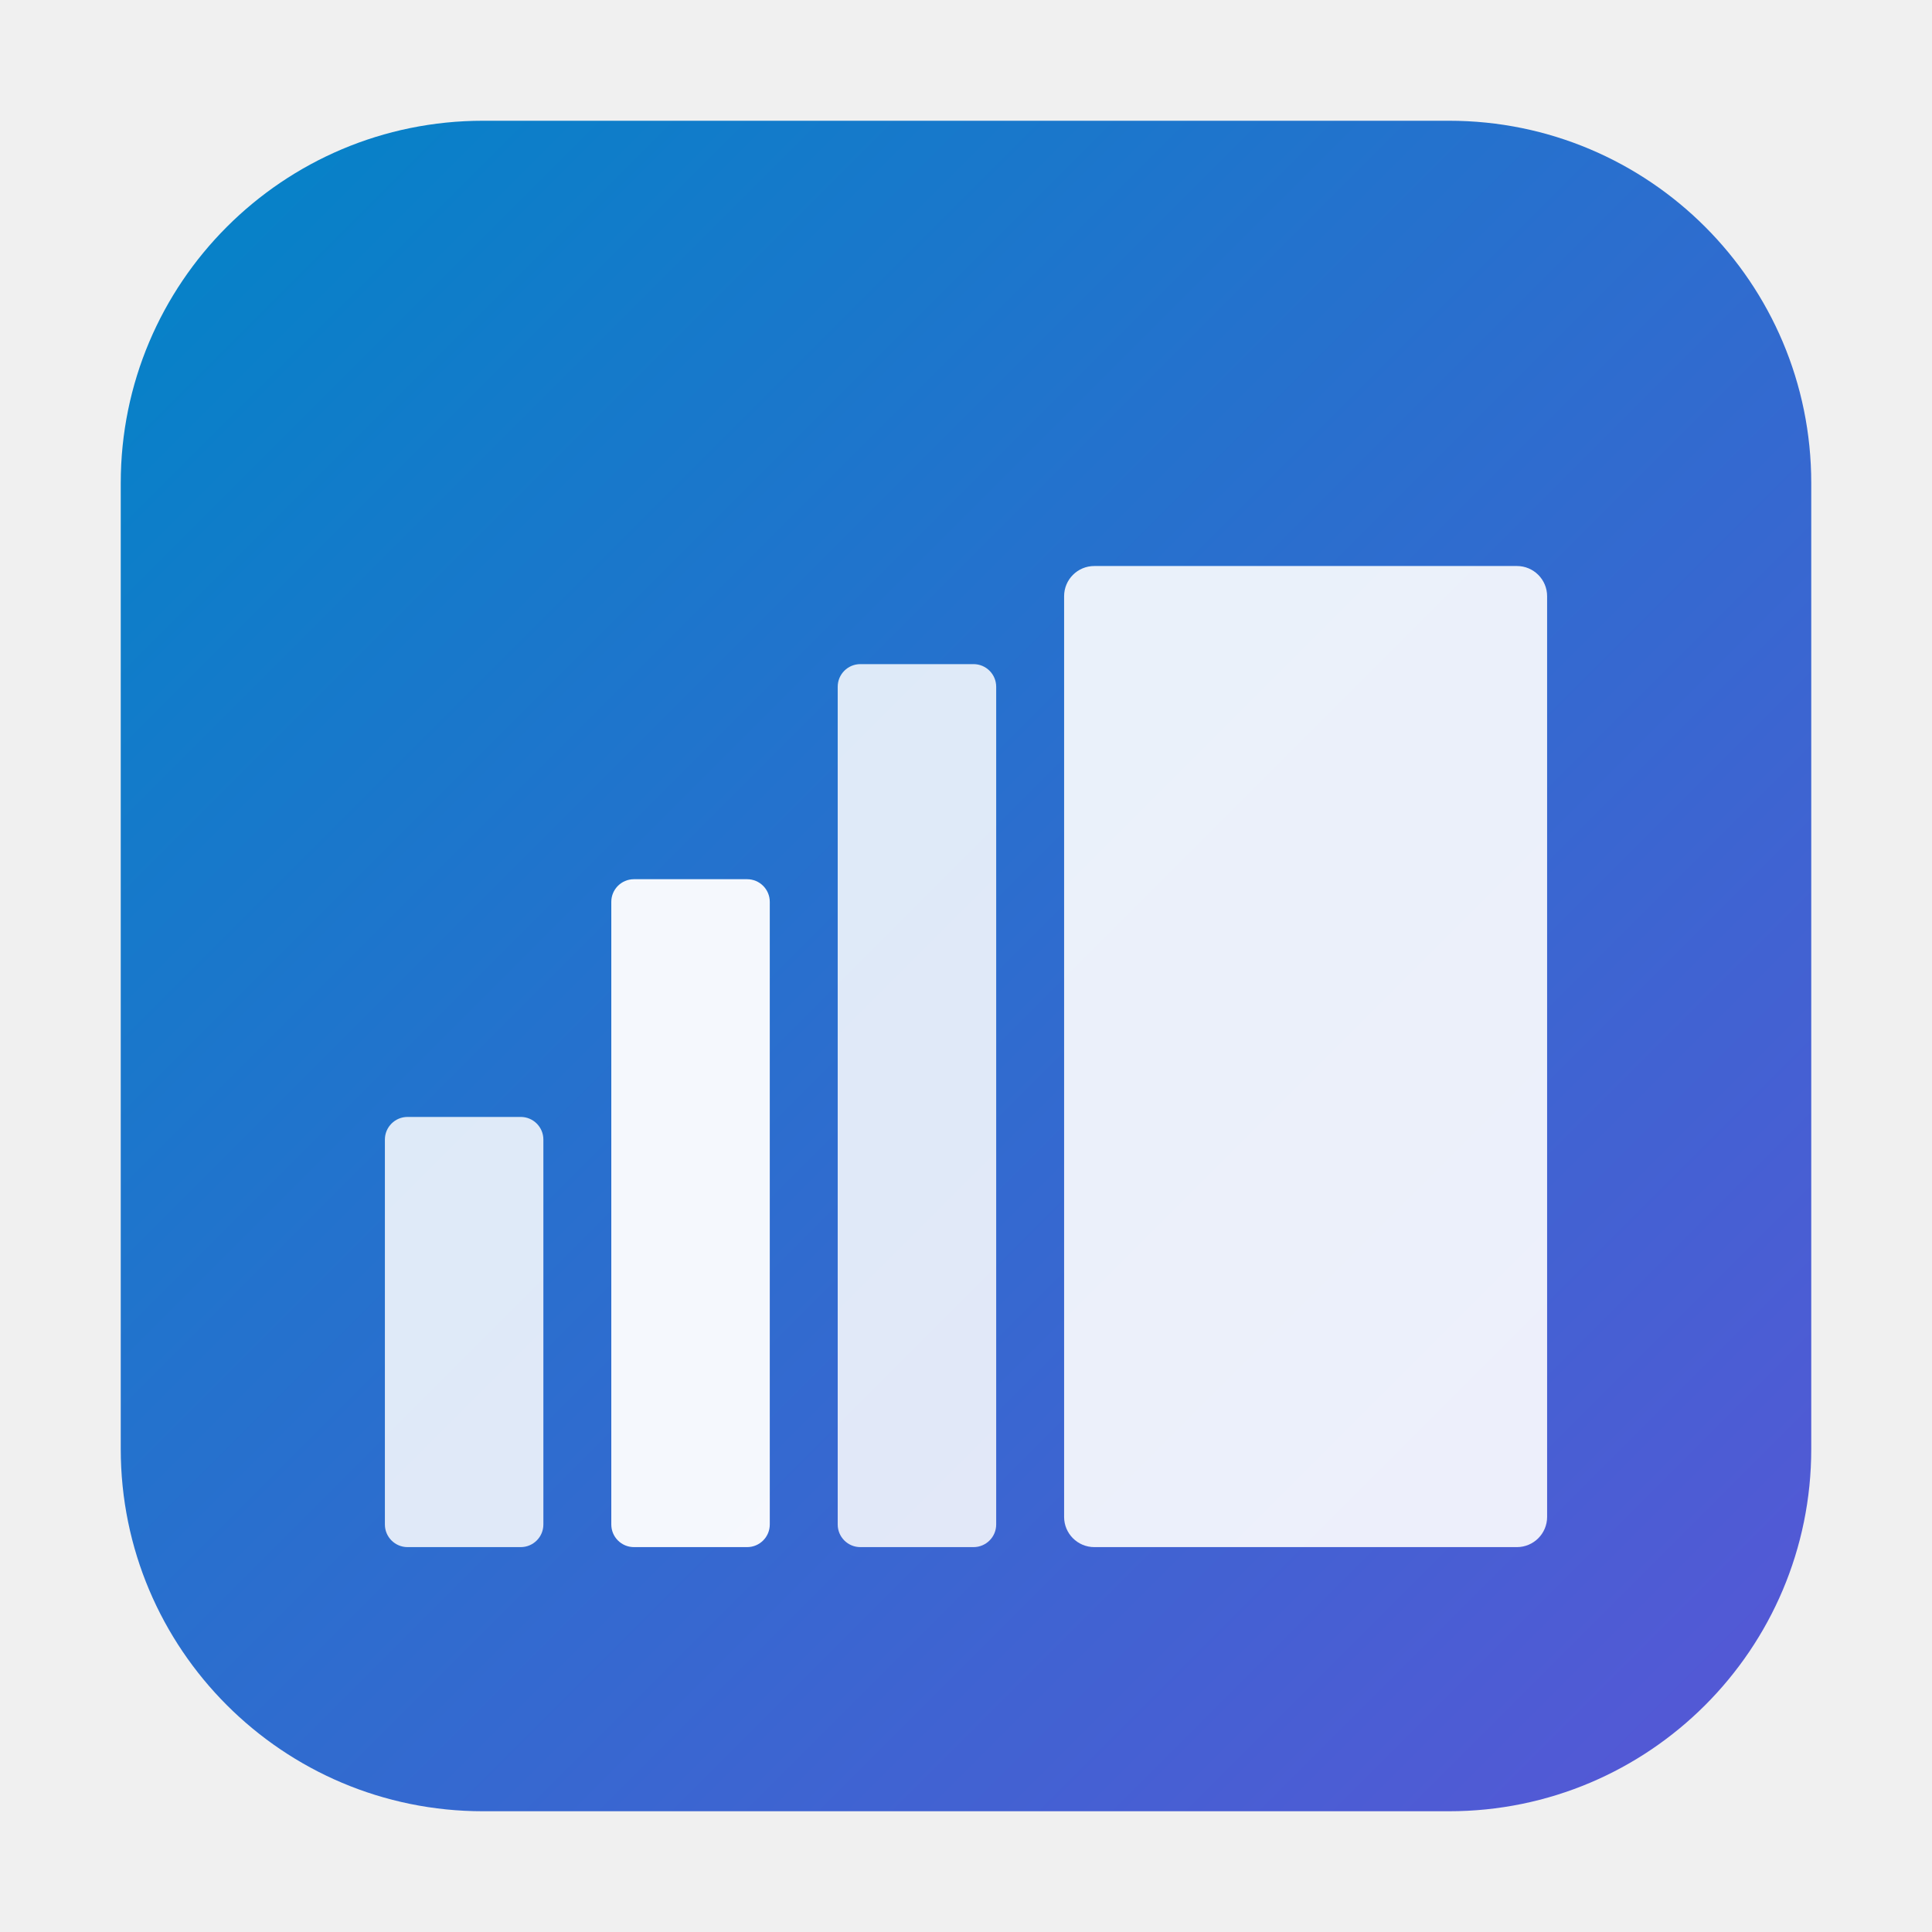
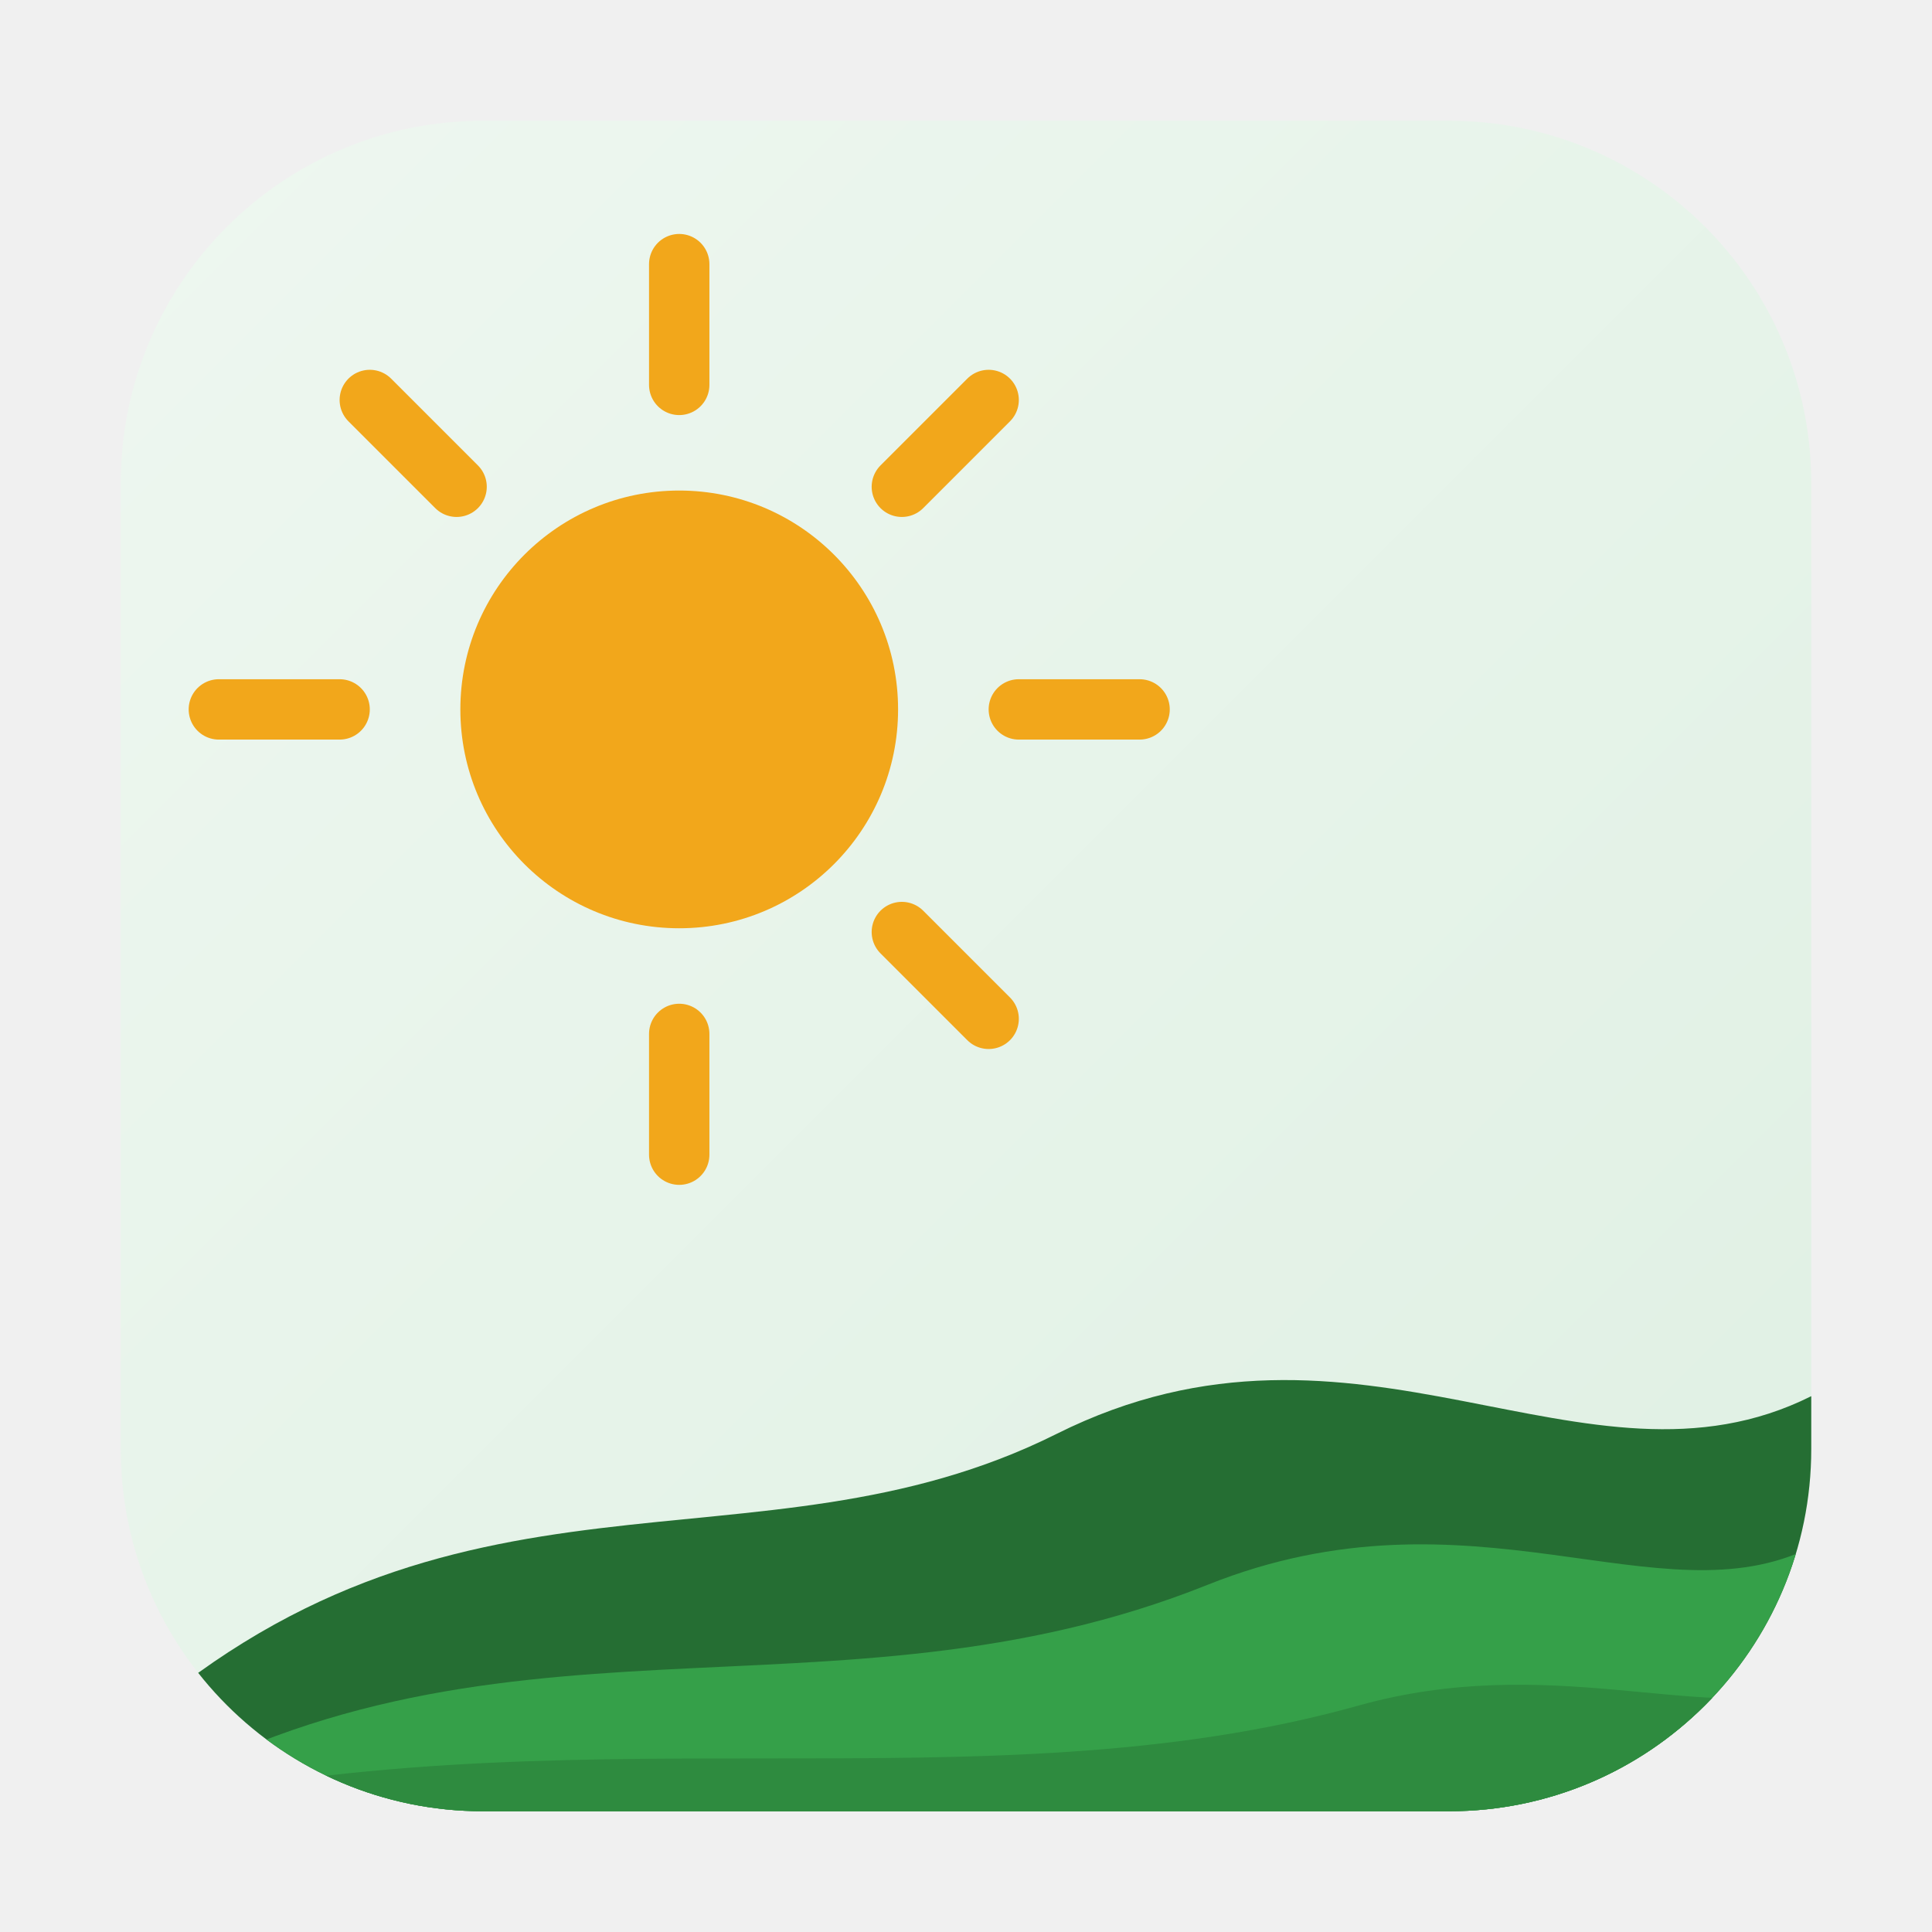
<svg xmlns="http://www.w3.org/2000/svg" width="384" height="384" viewBox="0 0 512 512" fill="none">
  <defs>
-     <linearGradient id="lg" x1="0%" y1="0%" x2="100%" y2="100%">
-       <stop offset="0%" stop-color="#0284c7" />
-       <stop offset="100%" stop-color="#5856d6" />
+     <linearGradient id="sky" x1="0%" y1="0%" x2="100%" y2="100%">
+       <stop offset="0%" stop-color="#eef7f0" />
+       <stop offset="100%" stop-color="#dff0e3" />
    </linearGradient>
+     <clipPath id="rounded">
+       <rect x="32" y="32" width="448" height="448" rx="96" />
+     </clipPath>
  </defs>
-   <rect x="32" y="32" width="448" height="448" rx="96" fill="url(#lg)" />
-   <rect x="102" y="296" width="42" height="114" rx="6" fill="#fff" opacity=".85" />
-   <rect x="162" y="233" width="42" height="177" rx="6" fill="#fff" opacity=".95" />
-   <rect x="222" y="176" width="42" height="234" rx="6" fill="#fff" opacity=".85" />
-   <rect x="282" y="150" width="128" height="260" rx="8" fill="#fff" opacity=".9" />
+   <rect x="32" y="32" width="448" height="448" rx="96" fill="url(#sky)" />
+   <g clip-path="url(#rounded)">
+     <circle cx="180" cy="188" r="58" fill="#f2a71b" />
+     <g stroke="#f2a71b" stroke-width="16" stroke-linecap="round">
+       <line x1="180" y1="70" x2="180" y2="102" />
+       <line x1="180" y1="274" x2="180" y2="306" />
+       <line x1="58" y1="188" x2="90" y2="188" />
+       <line x1="270" y1="188" x2="302" y2="188" />
+       <line x1="98" y1="106" x2="121" y2="129" />
+       <line x1="239" y1="247" x2="262" y2="270" />
+       <line x1="262" y1="106" x2="239" y2="129" />
+     </g>
+     <path d="M32 460 C 120 380, 200 420, 280 380 C 360 340, 420 400, 480 370 V 480 H 32 Z" fill="#256e33" />
+     <path d="M32 480 C 130 420, 220 460, 320 420 C 390 392, 440 430, 480 410 V 480 H 32 Z" fill="#35a049" />
+     <path d="M32 480 C 150 452, 260 480, 360 452 C 410 438, 450 456, 480 448 V 480 H 32 Z" fill="#2e8b3f" />
+   </g>
</svg>
